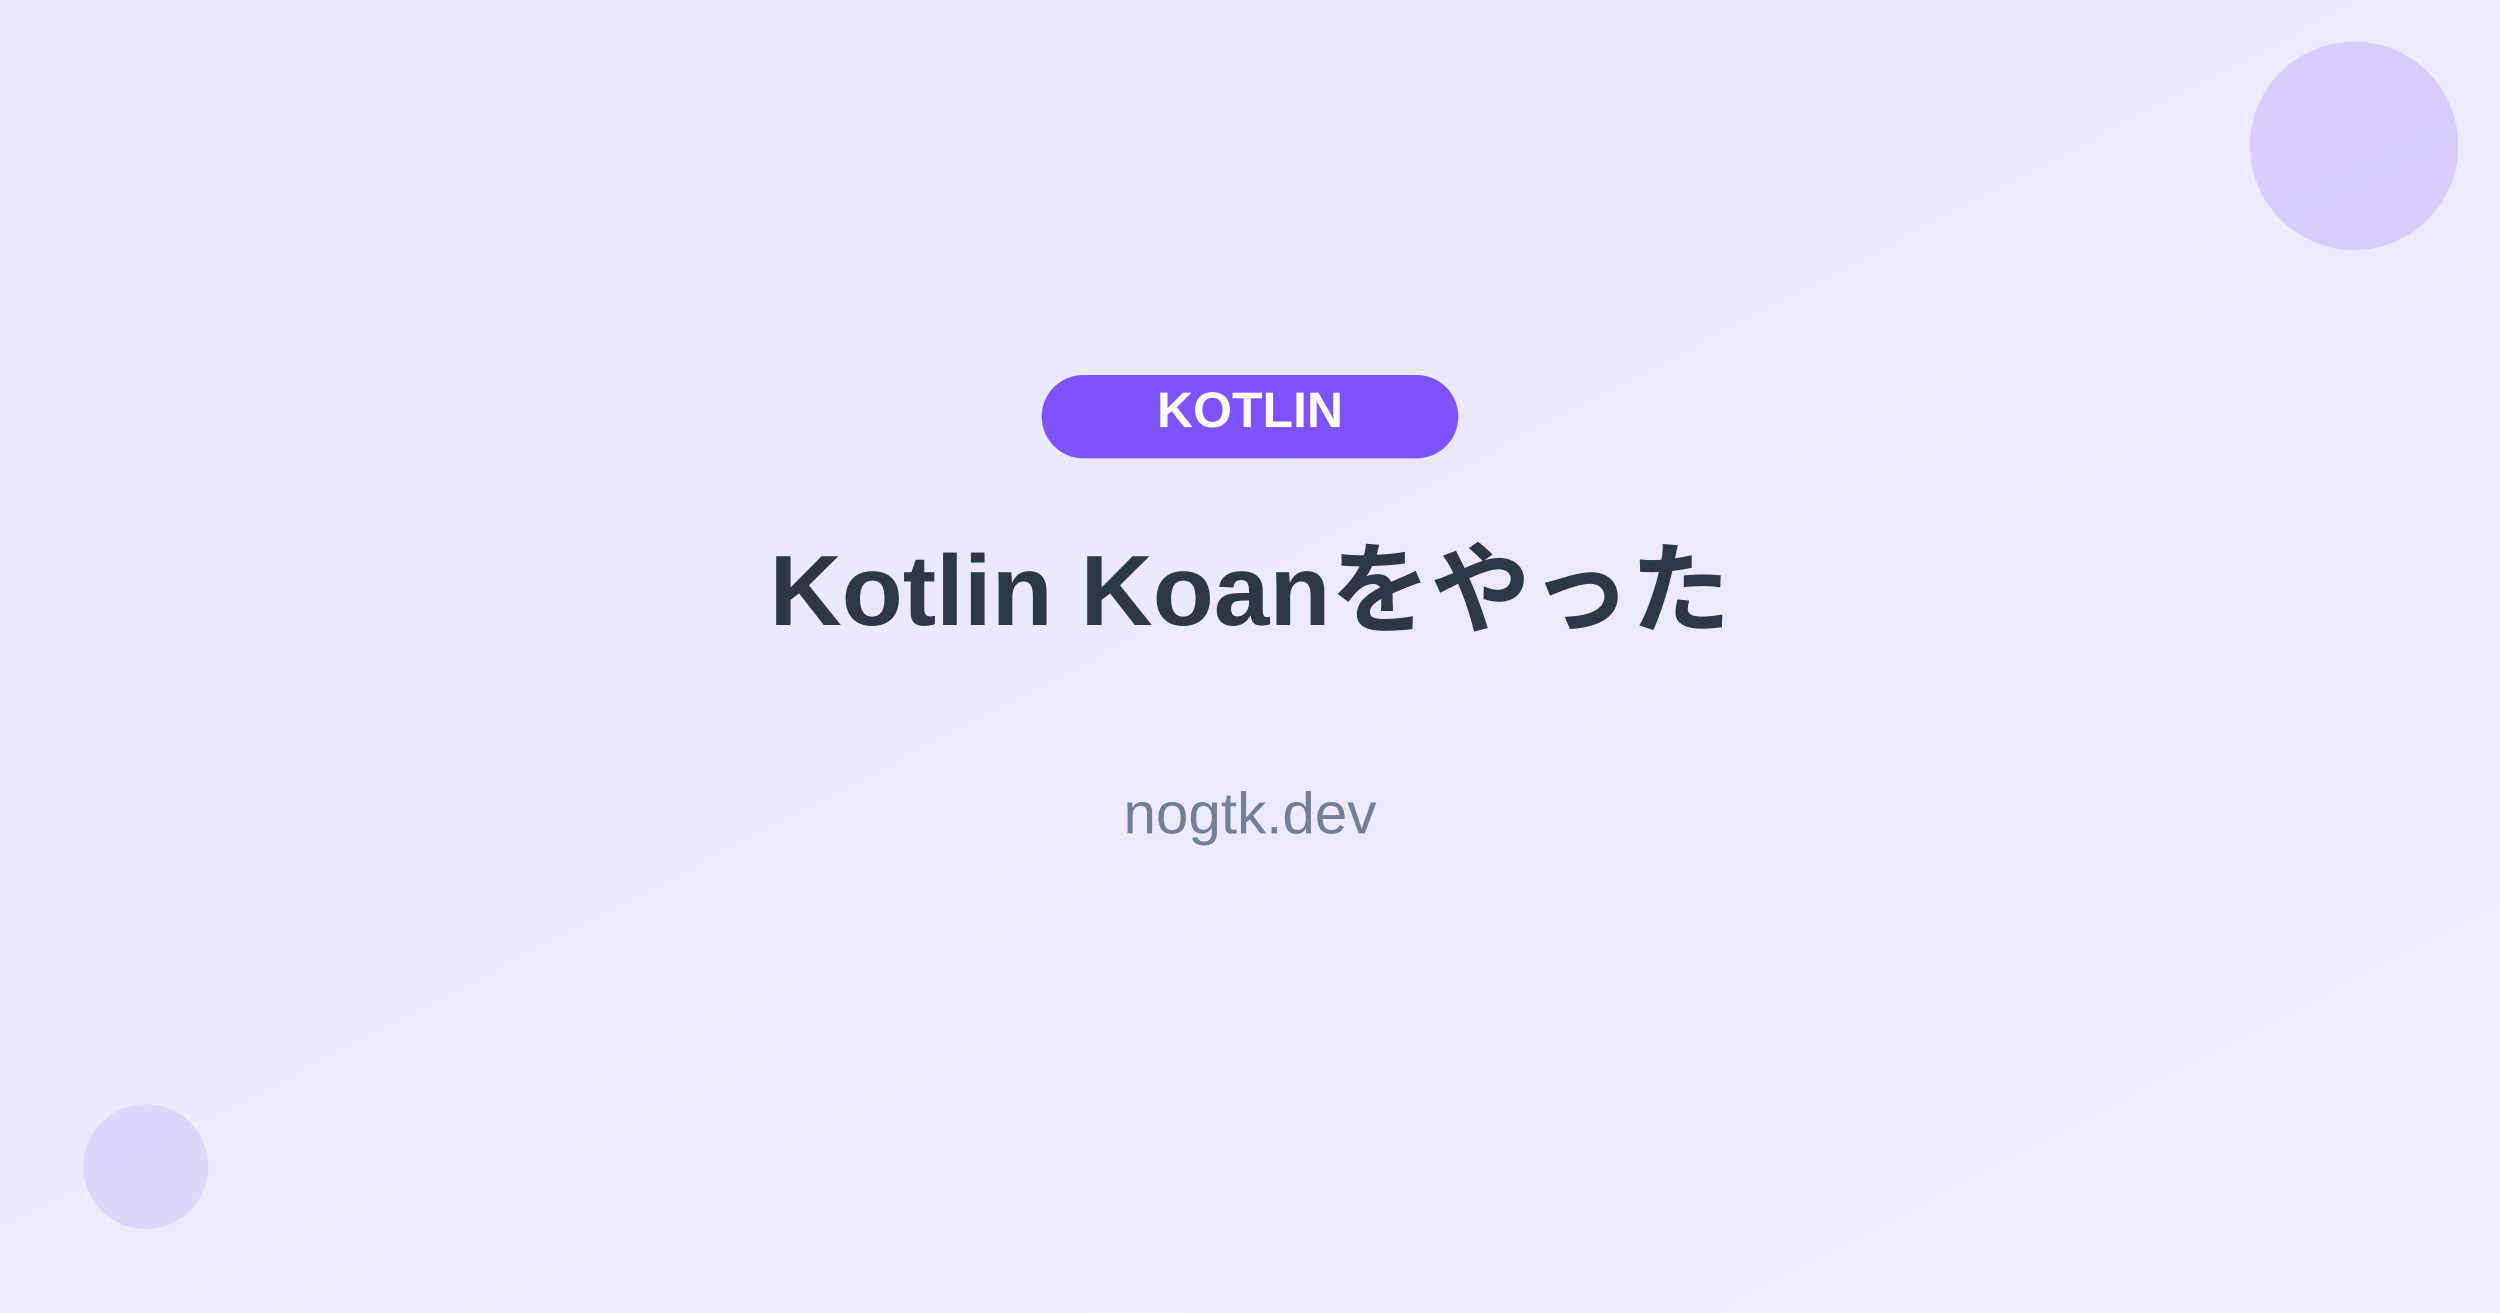
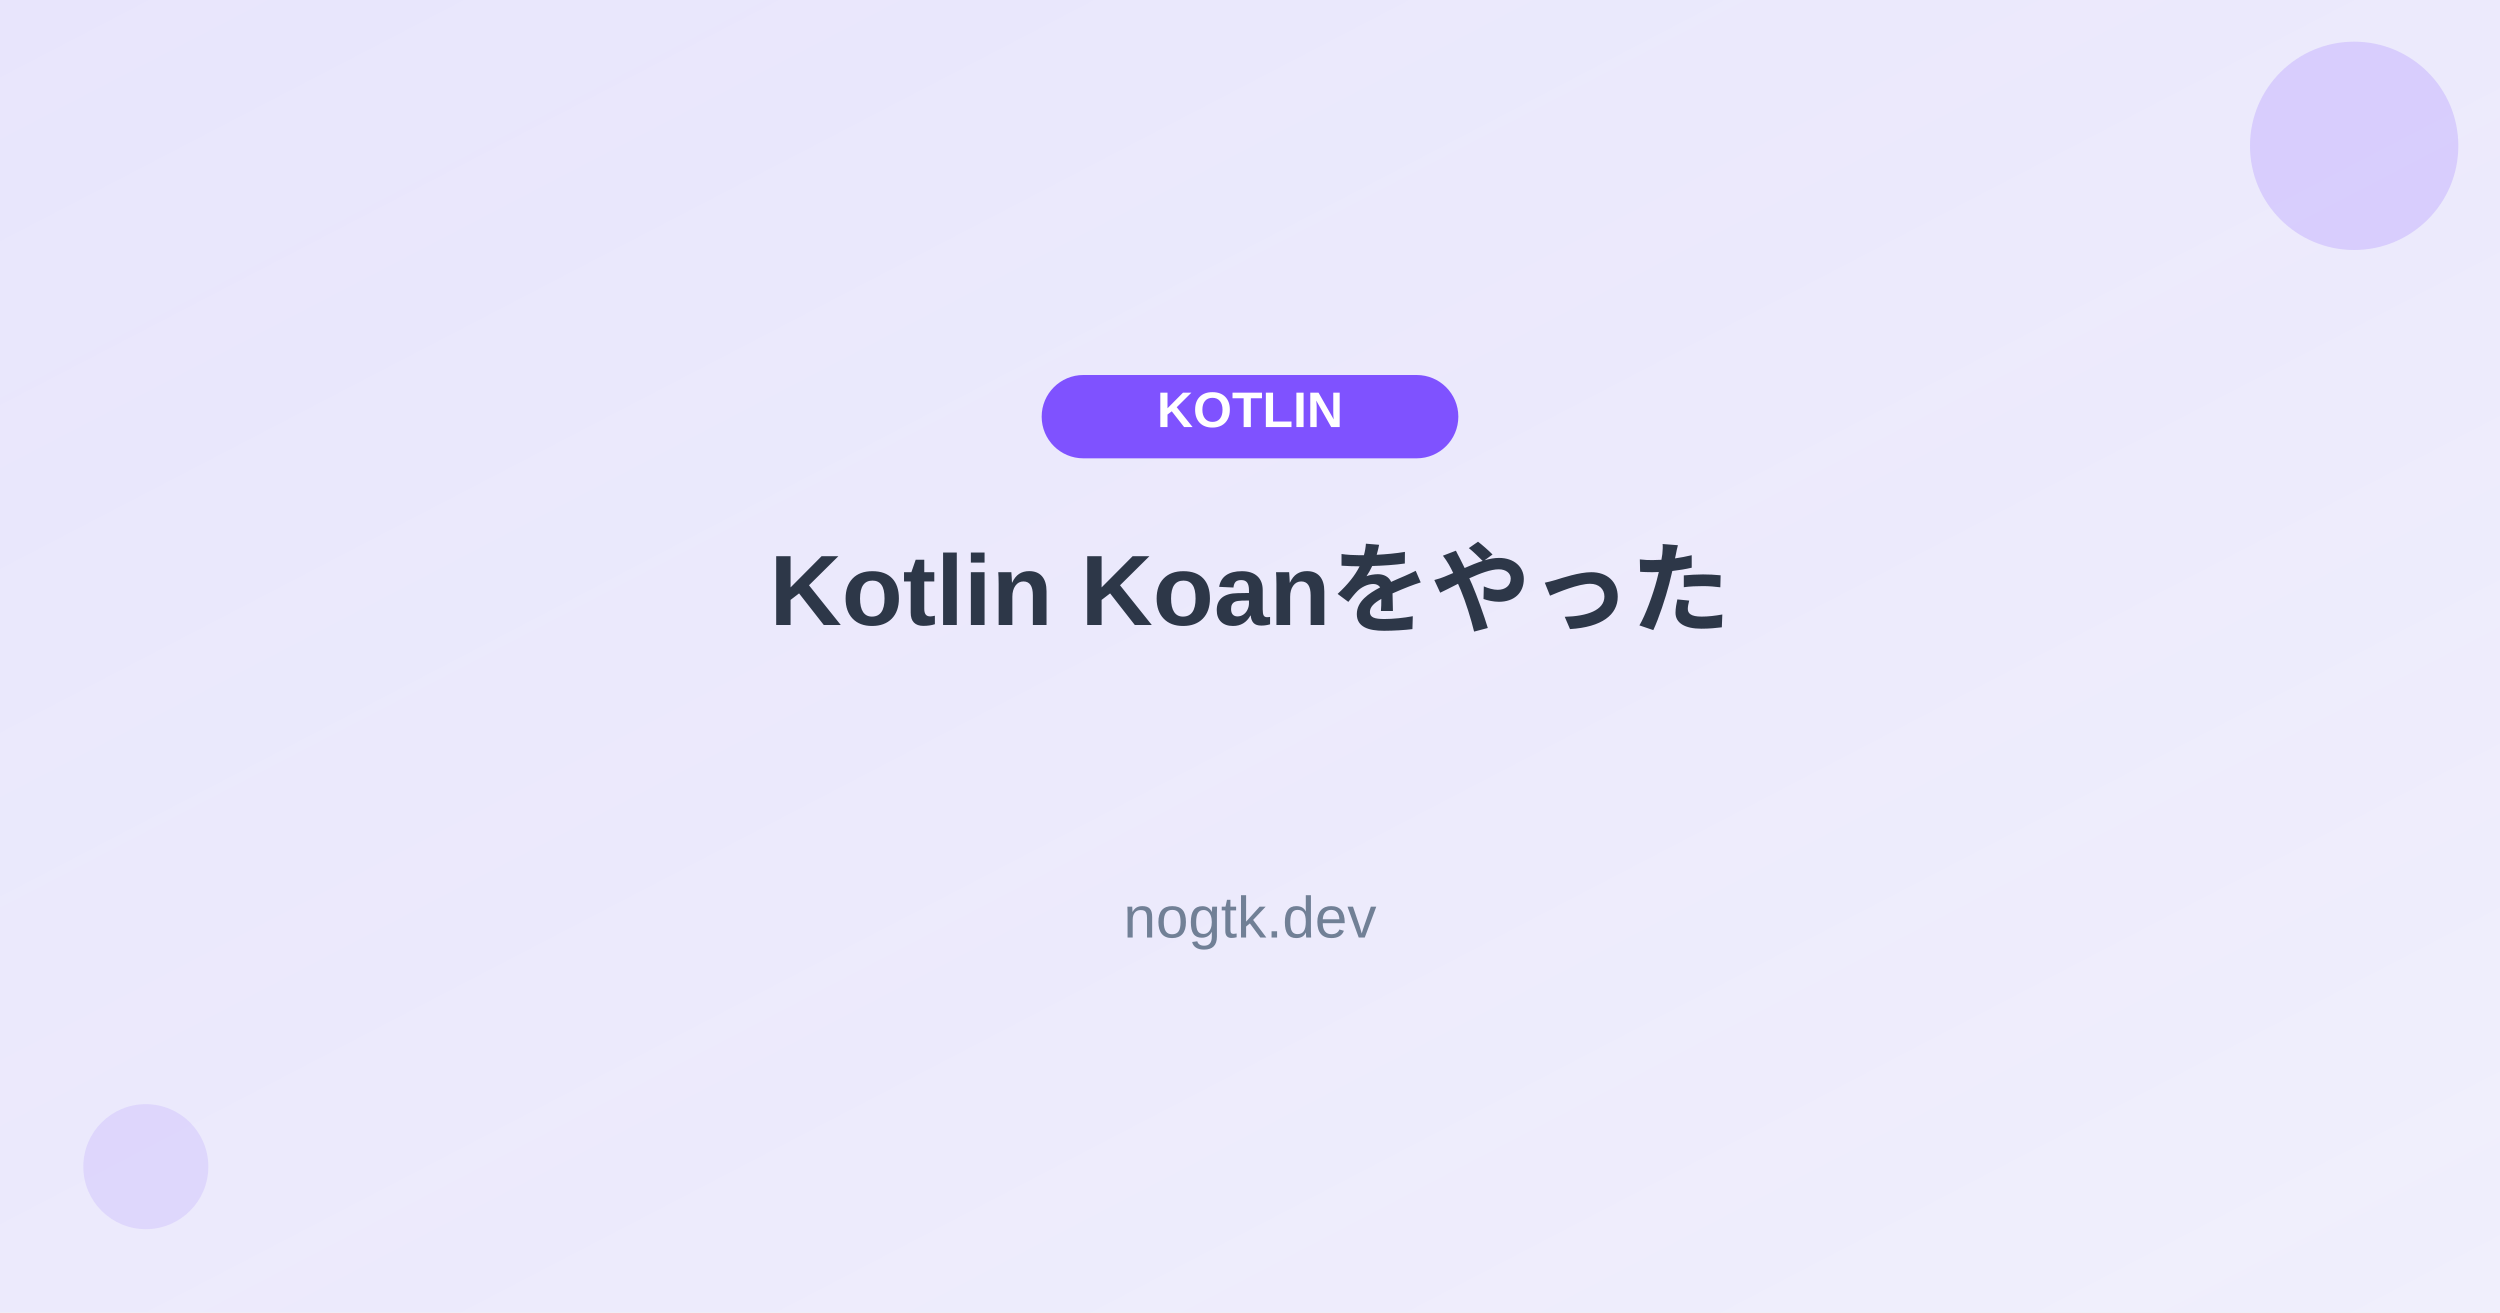
<svg xmlns="http://www.w3.org/2000/svg" width="1200" height="630">
  <defs>
    <linearGradient id="bg" x1="0%" y1="0%" x2="100%" y2="100%">
      <stop offset="0%" style="stop-color:#7F52FF20;stop-opacity:1" />
      <stop offset="100%" style="stop-color:#7F52FF10;stop-opacity:1" />
    </linearGradient>
  </defs>
  <rect width="100%" height="100%" fill="#f7fafc" />
  <rect width="100%" height="100%" fill="url(#bg)" />
  <circle cx="1130" cy="70" r="50" fill="#7F52FF30" />
  <circle cx="70" cy="560" r="30" fill="#7F52FF20" />
  <rect x="500" y="180" width="200" height="40" rx="20" fill="#7F52FF" />
  <text x="600" y="205" text-anchor="middle" fill="white" font-family="Arial, sans-serif" font-size="24" font-weight="bold">KOTLIN</text>
  <text x="600" y="300" text-anchor="middle" fill="#2D3748" font-family="Arial, sans-serif" font-size="48" font-weight="bold">Kotlin Koanをやった</text>
-   <text x="600" y="400" text-anchor="middle" fill="#718096" font-family="Arial, sans-serif" font-size="28">nogtk.dev</text>
+   <text x="600" y="450" text-anchor="middle" fill="#718096" font-family="Arial, sans-serif" font-size="28">nogtk.dev</text>
</svg>
